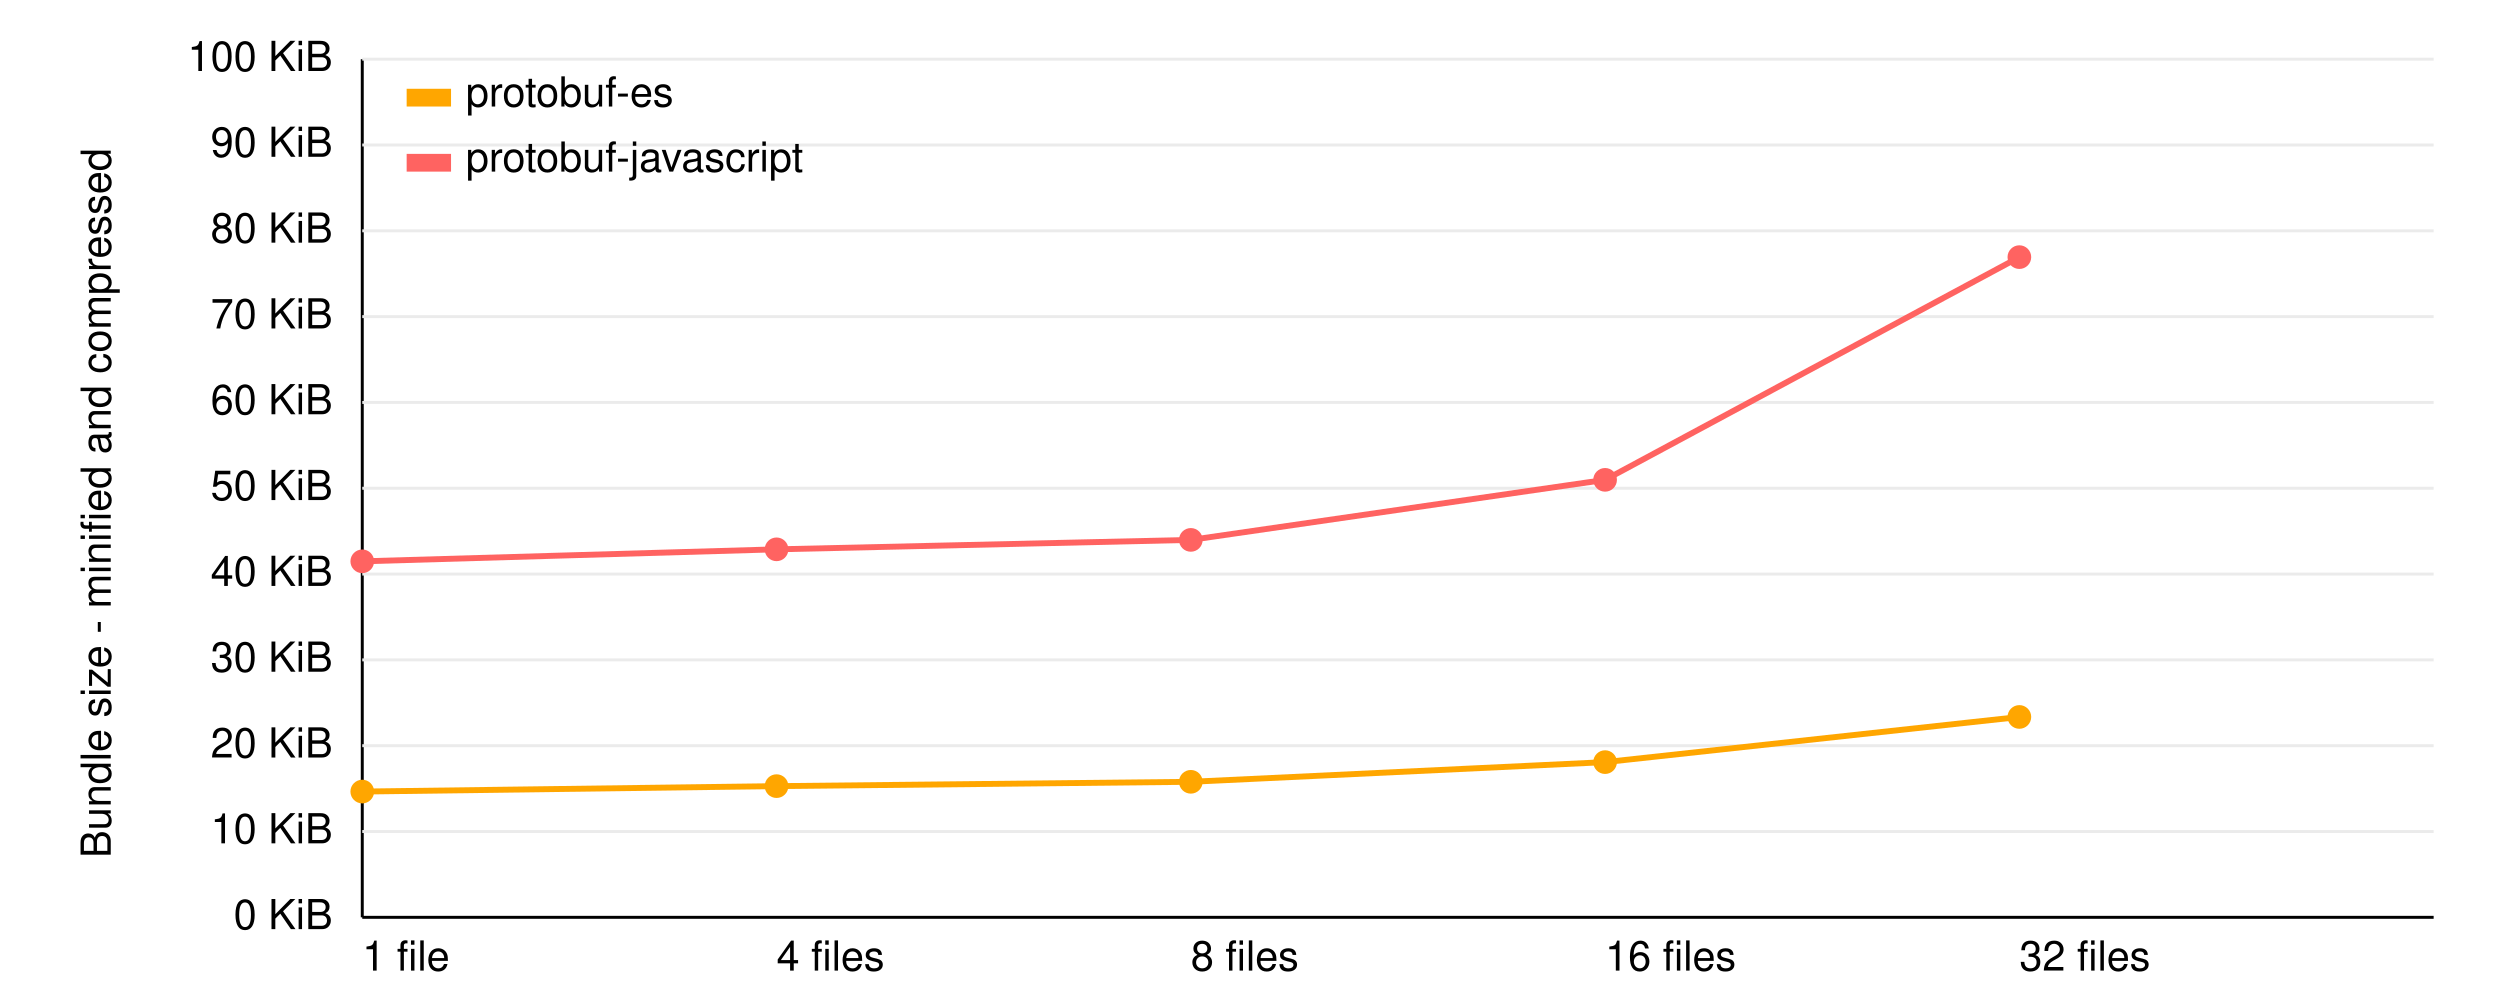
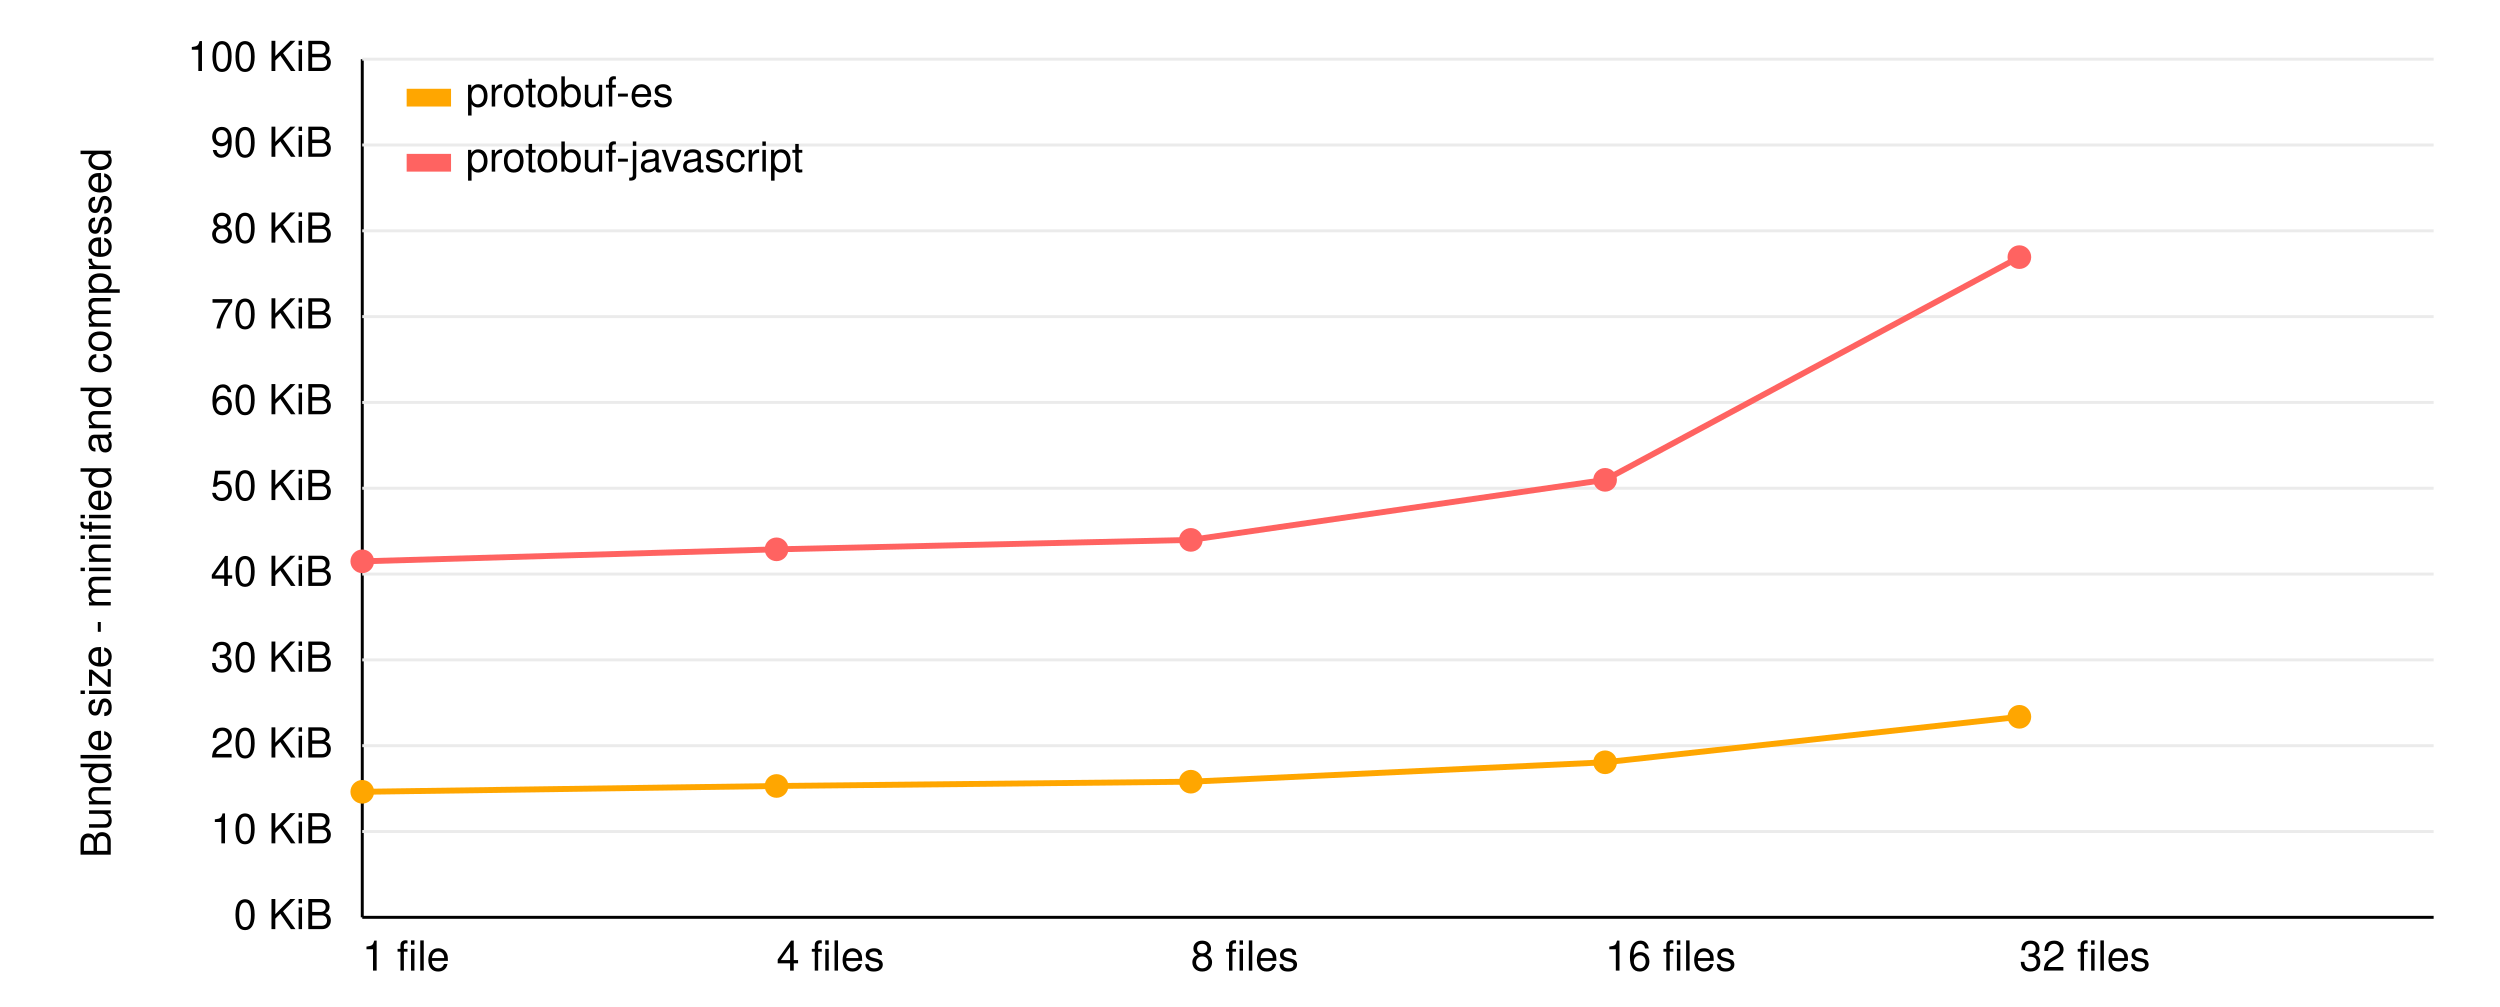
<svg xmlns="http://www.w3.org/2000/svg" version="1.1" width="820px" height="330px" viewBox="0 0 820 340" class="chart">
  <style>
      
      text {
        font: 14px Verdana, Helvetica, Arial, sans-serif;
      }
      
    </style>
  <g transform="translate(110,310)">
    <line y1="0" x2="700" stroke="black" />
    <text x="0" y="18" text-anchor="start">1 file</text>
    <text x="140" y="18" text-anchor="start">4 files</text>
    <text x="280" y="18" text-anchor="start">8 files</text>
    <text x="420" y="18" text-anchor="start">16 files</text>
    <text x="560" y="18" text-anchor="start">32 files</text>
  </g>
  <g transform="translate(110, 20)">
    <line x1="0" x2="0" y1="0" y2="290" stroke="black" />
    <g transform="rotate(-90), translate(-150,-85)">
      <text text-anchor="middle">Bundle size - minified and compressed</text>
    </g>
    <text x="-10" y="4" text-anchor="end">100 KiB</text>
    <line x1="0" x2="700" y1="0" y2="0" stroke="#ebebeb" />
    <text x="-10" y="33" text-anchor="end">90 KiB</text>
    <line x1="0" x2="700" y1="29" y2="29" stroke="#ebebeb" />
    <text x="-10" y="62" text-anchor="end">80 KiB</text>
    <line x1="0" x2="700" y1="58" y2="58" stroke="#ebebeb" />
    <text x="-10" y="91" text-anchor="end">70 KiB</text>
    <line x1="0" x2="700" y1="87" y2="87" stroke="#ebebeb" />
    <text x="-10" y="120" text-anchor="end">60 KiB</text>
    <line x1="0" x2="700" y1="116" y2="116" stroke="#ebebeb" />
    <text x="-10" y="149" text-anchor="end">50 KiB</text>
    <line x1="0" x2="700" y1="145" y2="145" stroke="#ebebeb" />
    <text x="-10" y="178" text-anchor="end">40 KiB</text>
    <line x1="0" x2="700" y1="174" y2="174" stroke="#ebebeb" />
    <text x="-10" y="207" text-anchor="end">30 KiB</text>
    <line x1="0" x2="700" y1="203" y2="203" stroke="#ebebeb" />
    <text x="-10" y="236" text-anchor="end">20 KiB</text>
    <line x1="0" x2="700" y1="232" y2="232" stroke="#ebebeb" />
    <text x="-10" y="265" text-anchor="end">10 KiB</text>
    <line x1="0" x2="700" y1="261" y2="261" stroke="#ebebeb" />
    <text x="-10" y="294" text-anchor="end">0 KiB</text>
  </g>
  <g transform="translate(110, 20)">
-     <polyline fill="none" stroke="#ffa600" stroke-width="2" points="0,247.5 140,245.667 280,244.203 420,237.551 560,222.286">
+     <polyline fill="none" stroke="#ffa600" stroke-width="2" points="0,247.582 140,245.614 280,244.166 420,237.605 560,222.238">
    </polyline>
-     <circle cx="0" cy="247.5" r="4" fill="#ffa600" />
-     <circle cx="140" cy="245.667" r="4" fill="#ffa600" />
-     <circle cx="280" cy="244.203" r="4" fill="#ffa600" />
-     <circle cx="420" cy="237.551" r="4" fill="#ffa600" />
-     <circle cx="560" cy="222.286" r="4" fill="#ffa600" />
+     <circle cx="0" cy="247.582" r="4" fill="#ffa600" />
+     <circle cx="140" cy="245.614" r="4" fill="#ffa600" />
+     <circle cx="280" cy="244.166" r="4" fill="#ffa600" />
+     <circle cx="420" cy="237.605" r="4" fill="#ffa600" />
+     <circle cx="560" cy="222.238" r="4" fill="#ffa600" />
  </g>
  <g transform="translate(110, 20)">
    <polyline fill="none" stroke="#ff6361" stroke-width="2" points="0,169.692 140,165.64 280,162.451 420,142.157 560,66.893">
    </polyline>
    <circle cx="0" cy="169.692" r="4" fill="#ff6361" />
    <circle cx="140" cy="165.64" r="4" fill="#ff6361" />
    <circle cx="280" cy="162.451" r="4" fill="#ff6361" />
    <circle cx="420" cy="142.157" r="4" fill="#ff6361" />
    <circle cx="560" cy="66.893" r="4" fill="#ff6361" />
  </g>
  <g transform="translate(125, 30)">
    <g transform="translate(0, 0)">
      <rect width="15" height="6" fill="#ffa600" />
      <text x="20" y="6">protobuf-es</text>
    </g>
    <g transform="translate(0, 22)">
      <rect width="15" height="6" fill="#ff6361" />
      <text x="20" y="6">protobuf-javascript</text>
    </g>
  </g>
</svg>
